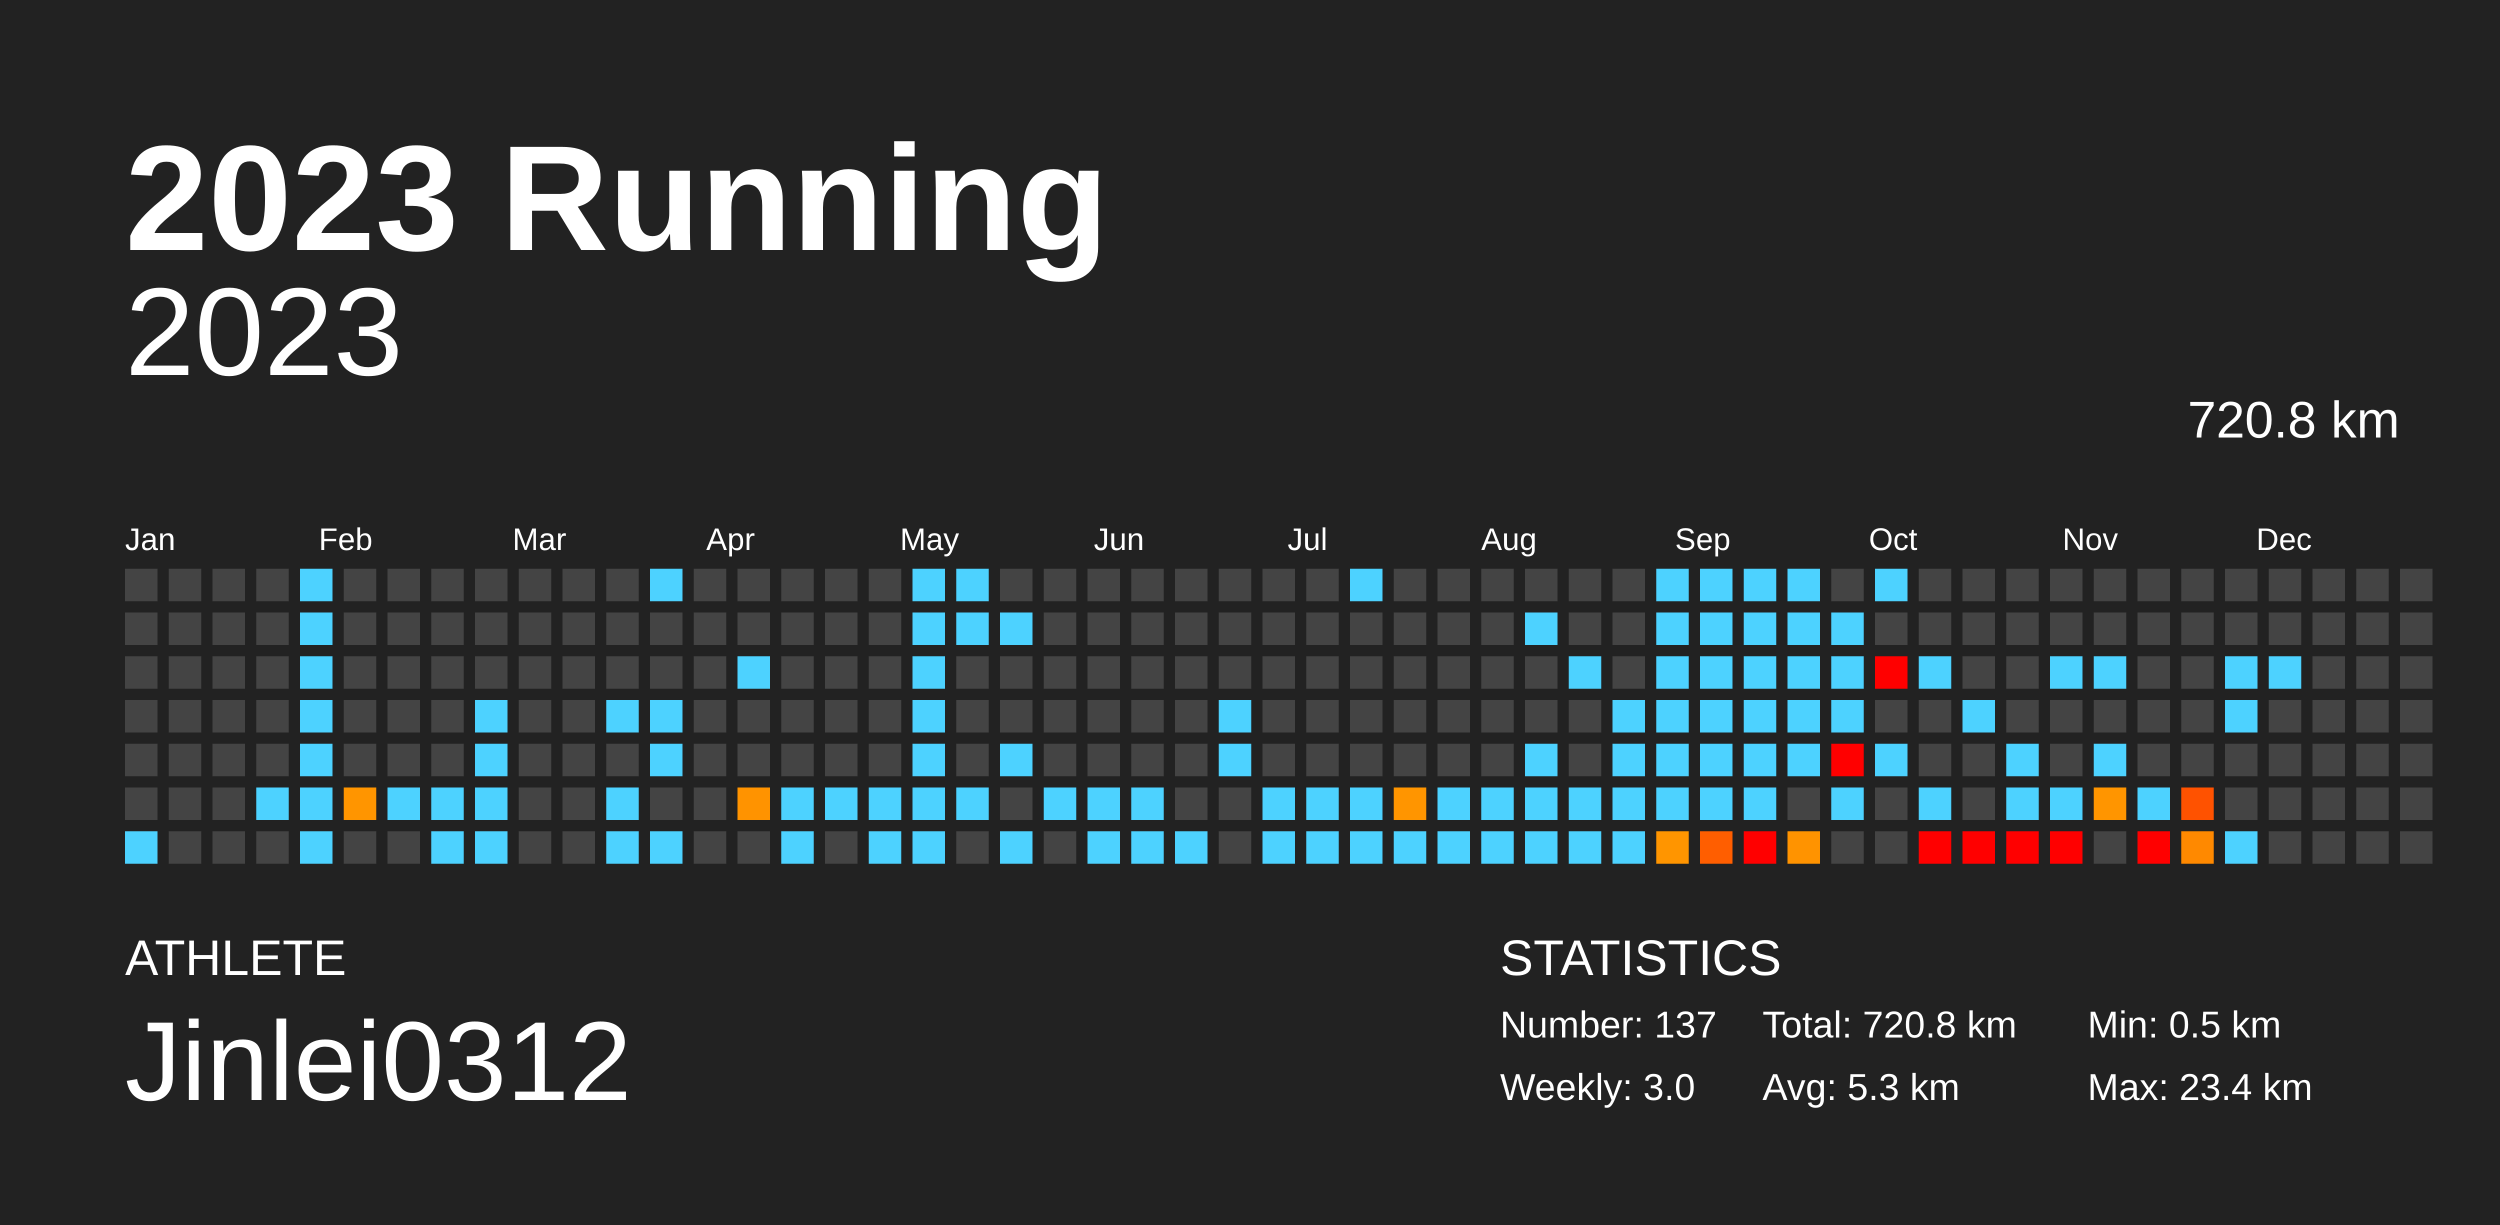
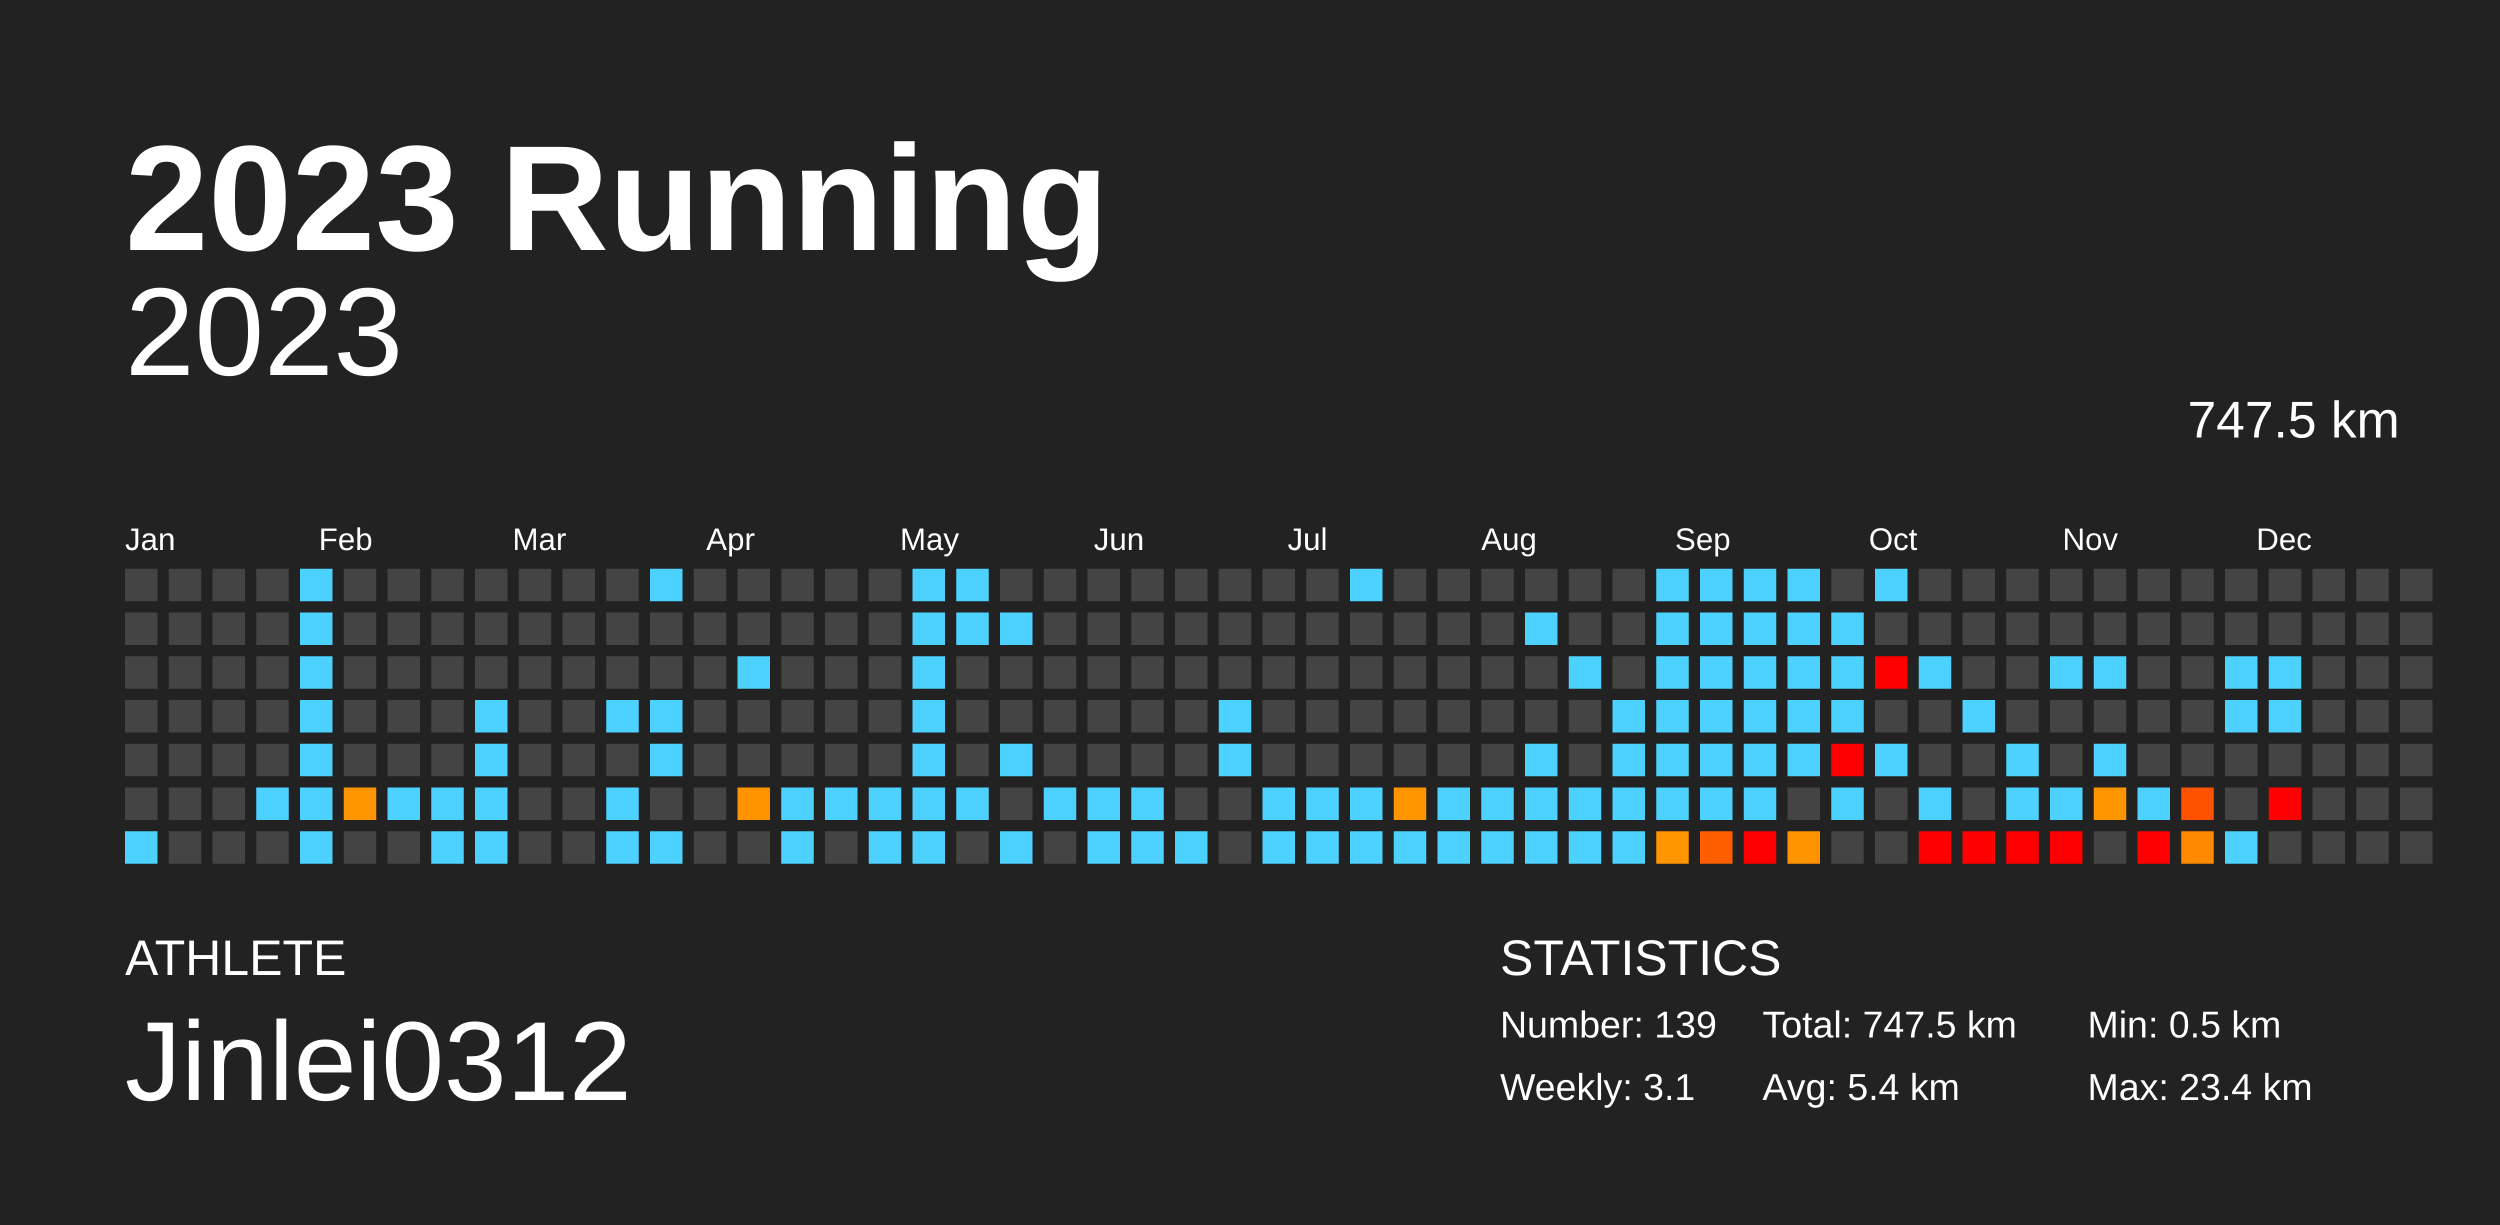
<svg xmlns="http://www.w3.org/2000/svg" baseProfile="full" height="98mm" version="1.1" viewBox="0,0,200,98" width="200mm">
  <defs />
  <rect fill="#222222" height="98" width="200" x="0" y="0" />
  <text fill="#FFFFFF" style="font-size:12px; font-family:Arial; font-weight:bold;" x="10" y="20">2023 Running</text>
  <text fill="#FFFFFF" style="font-size:4px; font-family:Arial" x="10" y="78">ATHLETE</text>
  <text fill="#FFFFFF" style="font-size:9px; font-family:Arial" x="10" y="88">Jinlei0312</text>
  <text fill="#FFFFFF" style="font-size:4px; font-family:Arial" x="120" y="78">STATISTICS</text>
-   <text fill="#FFFFFF" style="font-size:3px; font-family:Arial" x="120" y="83">Number: 137</text>
-   <text fill="#FFFFFF" style="font-size:3px; font-family:Arial" x="120" y="88">Weekly: 3.0</text>
-   <text fill="#FFFFFF" style="font-size:3px; font-family:Arial" x="141" y="83">Total: 720.8 km</text>
-   <text fill="#FFFFFF" style="font-size:3px; font-family:Arial" x="141" y="88">Avg: 5.3 km</text>
+   <text fill="#FFFFFF" style="font-size:3px; font-family:Arial" x="120" y="83">Number: 139</text>
+   <text fill="#FFFFFF" style="font-size:3px; font-family:Arial" x="120" y="88">Weekly: 3.1</text>
+   <text fill="#FFFFFF" style="font-size:3px; font-family:Arial" x="141" y="83">Total: 747.5 km</text>
+   <text fill="#FFFFFF" style="font-size:3px; font-family:Arial" x="141" y="88">Avg: 5.4 km</text>
  <text fill="#FFFFFF" style="font-size:3px; font-family:Arial" x="167" y="83">Min: 0.5 km</text>
  <text fill="#FFFFFF" style="font-size:3px; font-family:Arial" x="167" y="88">Max: 23.4 km</text>
  <text alignment-baseline="hanging" fill="#FFFFFF" style="font-size:10.0px; font-family:Arial;" x="10" y="30">2023</text>
-   <text alignment-baseline="hanging" fill="#FFFFFF" style="font-size:4.125px; font-family:Arial;" x="175" y="35">720.8 km</text>
+   <text alignment-baseline="hanging" fill="#FFFFFF" style="font-size:4.125px; font-family:Arial;" x="175" y="35">747.5 km</text>
  <text fill="#FFFFFF" style="font-size:2.5px; font-family:Arial" x="10.0" y="44">Jan</text>
  <text fill="#FFFFFF" style="font-size:2.5px; font-family:Arial" x="25.5" y="44">Feb</text>
  <text fill="#FFFFFF" style="font-size:2.5px; font-family:Arial" x="41.0" y="44">Mar</text>
  <text fill="#FFFFFF" style="font-size:2.5px; font-family:Arial" x="56.5" y="44">Apr</text>
  <text fill="#FFFFFF" style="font-size:2.5px; font-family:Arial" x="72.0" y="44">May</text>
  <text fill="#FFFFFF" style="font-size:2.5px; font-family:Arial" x="87.5" y="44">Jun</text>
  <text fill="#FFFFFF" style="font-size:2.5px; font-family:Arial" x="103.0" y="44">Jul</text>
  <text fill="#FFFFFF" style="font-size:2.5px; font-family:Arial" x="118.5" y="44">Aug</text>
  <text fill="#FFFFFF" style="font-size:2.5px; font-family:Arial" x="134.0" y="44">Sep</text>
  <text fill="#FFFFFF" style="font-size:2.5px; font-family:Arial" x="149.5" y="44">Oct</text>
  <text fill="#FFFFFF" style="font-size:2.5px; font-family:Arial" x="165.0" y="44">Nov</text>
  <text fill="#FFFFFF" style="font-size:2.5px; font-family:Arial" x="180.5" y="44">Dec</text>
  <rect fill="#444444" height="2.6" width="2.6" x="10.0" y="45.5" />
  <rect fill="#444444" height="2.6" width="2.6" x="10.0" y="49.0" />
  <rect fill="#444444" height="2.6" width="2.6" x="10.0" y="52.5" />
  <rect fill="#444444" height="2.6" width="2.6" x="10.0" y="56.0" />
  <rect fill="#444444" height="2.6" width="2.6" x="10.0" y="59.5" />
  <rect fill="#444444" height="2.6" width="2.6" x="10.0" y="63.0" />
  <rect fill="#4dd2ff" height="2.6" width="2.6" x="10.0" y="66.5" />
  <rect fill="#444444" height="2.6" width="2.6" x="13.5" y="45.5" />
  <rect fill="#444444" height="2.6" width="2.6" x="13.5" y="49.0" />
  <rect fill="#444444" height="2.6" width="2.6" x="13.5" y="52.5" />
  <rect fill="#444444" height="2.6" width="2.6" x="13.5" y="56.0" />
  <rect fill="#444444" height="2.6" width="2.6" x="13.5" y="59.5" />
  <rect fill="#444444" height="2.6" width="2.6" x="13.5" y="63.0" />
  <rect fill="#444444" height="2.6" width="2.6" x="13.5" y="66.5" />
  <rect fill="#444444" height="2.6" width="2.6" x="17.0" y="45.5" />
  <rect fill="#444444" height="2.6" width="2.6" x="17.0" y="49.0" />
  <rect fill="#444444" height="2.6" width="2.6" x="17.0" y="52.5" />
  <rect fill="#444444" height="2.6" width="2.6" x="17.0" y="56.0" />
  <rect fill="#444444" height="2.6" width="2.6" x="17.0" y="59.5" />
  <rect fill="#444444" height="2.6" width="2.6" x="17.0" y="63.0" />
  <rect fill="#444444" height="2.6" width="2.6" x="17.0" y="66.5" />
  <rect fill="#444444" height="2.6" width="2.6" x="20.5" y="45.5" />
  <rect fill="#444444" height="2.6" width="2.6" x="20.5" y="49.0" />
  <rect fill="#444444" height="2.6" width="2.6" x="20.5" y="52.5" />
  <rect fill="#444444" height="2.6" width="2.6" x="20.5" y="56.0" />
  <rect fill="#444444" height="2.6" width="2.6" x="20.5" y="59.5" />
  <rect fill="#4dd2ff" height="2.6" width="2.6" x="20.5" y="63.0" />
  <rect fill="#444444" height="2.6" width="2.6" x="20.5" y="66.5" />
  <rect fill="#4dd2ff" height="2.6" width="2.6" x="24.0" y="45.5" />
  <rect fill="#4dd2ff" height="2.6" width="2.6" x="24.0" y="49.0" />
  <rect fill="#4dd2ff" height="2.6" width="2.6" x="24.0" y="52.5" />
  <rect fill="#4dd2ff" height="2.6" width="2.6" x="24.0" y="56.0" />
  <rect fill="#4dd2ff" height="2.6" width="2.6" x="24.0" y="59.5" />
  <rect fill="#4dd2ff" height="2.6" width="2.6" x="24.0" y="63.0" />
  <rect fill="#4dd2ff" height="2.6" width="2.6" x="24.0" y="66.5" />
  <rect fill="#444444" height="2.6" width="2.6" x="27.5" y="45.5" />
  <rect fill="#444444" height="2.6" width="2.6" x="27.5" y="49.0" />
  <rect fill="#444444" height="2.6" width="2.6" x="27.5" y="52.5" />
  <rect fill="#444444" height="2.6" width="2.6" x="27.5" y="56.0" />
  <rect fill="#444444" height="2.6" width="2.6" x="27.5" y="59.5" />
  <rect fill="#ff9500" height="2.6" width="2.6" x="27.5" y="63.0" />
  <rect fill="#444444" height="2.6" width="2.6" x="27.5" y="66.5" />
  <rect fill="#444444" height="2.6" width="2.6" x="31.0" y="45.5" />
  <rect fill="#444444" height="2.6" width="2.6" x="31.0" y="49.0" />
  <rect fill="#444444" height="2.6" width="2.6" x="31.0" y="52.5" />
  <rect fill="#444444" height="2.6" width="2.6" x="31.0" y="56.0" />
  <rect fill="#444444" height="2.6" width="2.6" x="31.0" y="59.5" />
  <rect fill="#4dd2ff" height="2.6" width="2.6" x="31.0" y="63.0" />
  <rect fill="#444444" height="2.6" width="2.6" x="31.0" y="66.5" />
  <rect fill="#444444" height="2.6" width="2.6" x="34.5" y="45.5" />
  <rect fill="#444444" height="2.6" width="2.6" x="34.5" y="49.0" />
  <rect fill="#444444" height="2.6" width="2.6" x="34.5" y="52.5" />
  <rect fill="#444444" height="2.6" width="2.6" x="34.5" y="56.0" />
  <rect fill="#444444" height="2.6" width="2.6" x="34.5" y="59.5" />
  <rect fill="#4dd2ff" height="2.6" width="2.6" x="34.5" y="63.0" />
  <rect fill="#4dd2ff" height="2.6" width="2.6" x="34.5" y="66.5" />
  <rect fill="#444444" height="2.6" width="2.6" x="38.0" y="45.5" />
  <rect fill="#444444" height="2.6" width="2.6" x="38.0" y="49.0" />
  <rect fill="#444444" height="2.6" width="2.6" x="38.0" y="52.5" />
  <rect fill="#4dd2ff" height="2.6" width="2.6" x="38.0" y="56.0" />
  <rect fill="#4dd2ff" height="2.6" width="2.6" x="38.0" y="59.5" />
  <rect fill="#4dd2ff" height="2.6" width="2.6" x="38.0" y="63.0" />
  <rect fill="#4dd2ff" height="2.6" width="2.6" x="38.0" y="66.5" />
  <rect fill="#444444" height="2.6" width="2.6" x="41.5" y="45.5" />
  <rect fill="#444444" height="2.6" width="2.6" x="41.5" y="49.0" />
  <rect fill="#444444" height="2.6" width="2.6" x="41.5" y="52.5" />
  <rect fill="#444444" height="2.6" width="2.6" x="41.5" y="56.0" />
  <rect fill="#444444" height="2.6" width="2.6" x="41.5" y="59.5" />
  <rect fill="#444444" height="2.6" width="2.6" x="41.5" y="63.0" />
  <rect fill="#444444" height="2.6" width="2.6" x="41.5" y="66.5" />
  <rect fill="#444444" height="2.6" width="2.6" x="45.0" y="45.5" />
  <rect fill="#444444" height="2.6" width="2.6" x="45.0" y="49.0" />
  <rect fill="#444444" height="2.6" width="2.6" x="45.0" y="52.5" />
  <rect fill="#444444" height="2.6" width="2.6" x="45.0" y="56.0" />
  <rect fill="#444444" height="2.6" width="2.6" x="45.0" y="59.5" />
  <rect fill="#444444" height="2.6" width="2.6" x="45.0" y="63.0" />
  <rect fill="#444444" height="2.6" width="2.6" x="45.0" y="66.5" />
  <rect fill="#444444" height="2.6" width="2.6" x="48.5" y="45.5" />
  <rect fill="#444444" height="2.6" width="2.6" x="48.5" y="49.0" />
  <rect fill="#444444" height="2.6" width="2.6" x="48.5" y="52.5" />
  <rect fill="#4dd2ff" height="2.6" width="2.6" x="48.5" y="56.0" />
  <rect fill="#444444" height="2.6" width="2.6" x="48.5" y="59.5" />
  <rect fill="#4dd2ff" height="2.6" width="2.6" x="48.5" y="63.0" />
  <rect fill="#4dd2ff" height="2.6" width="2.6" x="48.5" y="66.5" />
  <rect fill="#4dd2ff" height="2.6" width="2.6" x="52.0" y="45.5" />
  <rect fill="#444444" height="2.6" width="2.6" x="52.0" y="49.0" />
  <rect fill="#444444" height="2.6" width="2.6" x="52.0" y="52.5" />
  <rect fill="#4dd2ff" height="2.6" width="2.6" x="52.0" y="56.0" />
  <rect fill="#4dd2ff" height="2.6" width="2.6" x="52.0" y="59.5" />
  <rect fill="#444444" height="2.6" width="2.6" x="52.0" y="63.0" />
  <rect fill="#4dd2ff" height="2.6" width="2.6" x="52.0" y="66.5" />
  <rect fill="#444444" height="2.6" width="2.6" x="55.5" y="45.5" />
  <rect fill="#444444" height="2.6" width="2.6" x="55.5" y="49.0" />
  <rect fill="#444444" height="2.6" width="2.6" x="55.5" y="52.5" />
  <rect fill="#444444" height="2.6" width="2.6" x="55.5" y="56.0" />
  <rect fill="#444444" height="2.6" width="2.6" x="55.5" y="59.5" />
  <rect fill="#444444" height="2.6" width="2.6" x="55.5" y="63.0" />
  <rect fill="#444444" height="2.6" width="2.6" x="55.5" y="66.5" />
  <rect fill="#444444" height="2.6" width="2.6" x="59.0" y="45.5" />
  <rect fill="#444444" height="2.6" width="2.6" x="59.0" y="49.0" />
  <rect fill="#4dd2ff" height="2.6" width="2.6" x="59.0" y="52.5" />
  <rect fill="#444444" height="2.6" width="2.6" x="59.0" y="56.0" />
  <rect fill="#444444" height="2.6" width="2.6" x="59.0" y="59.5" />
  <rect fill="#ff9300" height="2.6" width="2.6" x="59.0" y="63.0" />
  <rect fill="#444444" height="2.6" width="2.6" x="59.0" y="66.5" />
  <rect fill="#444444" height="2.6" width="2.6" x="62.5" y="45.5" />
  <rect fill="#444444" height="2.6" width="2.6" x="62.5" y="49.0" />
  <rect fill="#444444" height="2.6" width="2.6" x="62.5" y="52.5" />
  <rect fill="#444444" height="2.6" width="2.6" x="62.5" y="56.0" />
  <rect fill="#444444" height="2.6" width="2.6" x="62.5" y="59.5" />
  <rect fill="#4dd2ff" height="2.6" width="2.6" x="62.5" y="63.0" />
  <rect fill="#4dd2ff" height="2.6" width="2.6" x="62.5" y="66.5" />
  <rect fill="#444444" height="2.6" width="2.6" x="66.0" y="45.5" />
  <rect fill="#444444" height="2.6" width="2.6" x="66.0" y="49.0" />
  <rect fill="#444444" height="2.6" width="2.6" x="66.0" y="52.5" />
  <rect fill="#444444" height="2.6" width="2.6" x="66.0" y="56.0" />
  <rect fill="#444444" height="2.6" width="2.6" x="66.0" y="59.5" />
  <rect fill="#4dd2ff" height="2.6" width="2.6" x="66.0" y="63.0" />
  <rect fill="#444444" height="2.6" width="2.6" x="66.0" y="66.5" />
  <rect fill="#444444" height="2.6" width="2.6" x="69.5" y="45.5" />
  <rect fill="#444444" height="2.6" width="2.6" x="69.5" y="49.0" />
  <rect fill="#444444" height="2.6" width="2.6" x="69.5" y="52.5" />
  <rect fill="#444444" height="2.6" width="2.6" x="69.5" y="56.0" />
  <rect fill="#444444" height="2.6" width="2.6" x="69.5" y="59.5" />
  <rect fill="#4dd2ff" height="2.6" width="2.6" x="69.5" y="63.0" />
  <rect fill="#4dd2ff" height="2.6" width="2.6" x="69.5" y="66.5" />
  <rect fill="#4dd2ff" height="2.6" width="2.6" x="73.0" y="45.5" />
  <rect fill="#4dd2ff" height="2.6" width="2.6" x="73.0" y="49.0" />
  <rect fill="#4dd2ff" height="2.6" width="2.6" x="73.0" y="52.5" />
  <rect fill="#4dd2ff" height="2.6" width="2.6" x="73.0" y="56.0" />
  <rect fill="#4dd2ff" height="2.6" width="2.6" x="73.0" y="59.5" />
  <rect fill="#4dd2ff" height="2.6" width="2.6" x="73.0" y="63.0" />
  <rect fill="#4dd2ff" height="2.6" width="2.6" x="73.0" y="66.5" />
  <rect fill="#4dd2ff" height="2.6" width="2.6" x="76.5" y="45.5" />
  <rect fill="#4dd2ff" height="2.6" width="2.6" x="76.5" y="49.0" />
  <rect fill="#444444" height="2.6" width="2.6" x="76.5" y="52.5" />
  <rect fill="#444444" height="2.6" width="2.6" x="76.5" y="56.0" />
  <rect fill="#444444" height="2.6" width="2.6" x="76.5" y="59.5" />
  <rect fill="#4dd2ff" height="2.6" width="2.6" x="76.5" y="63.0" />
  <rect fill="#444444" height="2.6" width="2.6" x="76.5" y="66.5" />
  <rect fill="#444444" height="2.6" width="2.6" x="80.0" y="45.5" />
  <rect fill="#4dd2ff" height="2.6" width="2.6" x="80.0" y="49.0" />
  <rect fill="#444444" height="2.6" width="2.6" x="80.0" y="52.5" />
  <rect fill="#444444" height="2.6" width="2.6" x="80.0" y="56.0" />
  <rect fill="#4dd2ff" height="2.6" width="2.6" x="80.0" y="59.5" />
  <rect fill="#444444" height="2.6" width="2.6" x="80.0" y="63.0" />
  <rect fill="#4dd2ff" height="2.6" width="2.6" x="80.0" y="66.5" />
  <rect fill="#444444" height="2.6" width="2.6" x="83.5" y="45.5" />
  <rect fill="#444444" height="2.6" width="2.6" x="83.5" y="49.0" />
  <rect fill="#444444" height="2.6" width="2.6" x="83.5" y="52.5" />
  <rect fill="#444444" height="2.6" width="2.6" x="83.5" y="56.0" />
  <rect fill="#444444" height="2.6" width="2.6" x="83.5" y="59.5" />
  <rect fill="#4dd2ff" height="2.6" width="2.6" x="83.5" y="63.0" />
  <rect fill="#444444" height="2.6" width="2.6" x="83.5" y="66.5" />
  <rect fill="#444444" height="2.6" width="2.6" x="87.0" y="45.5" />
  <rect fill="#444444" height="2.6" width="2.6" x="87.0" y="49.0" />
  <rect fill="#444444" height="2.6" width="2.6" x="87.0" y="52.5" />
  <rect fill="#444444" height="2.6" width="2.6" x="87.0" y="56.0" />
  <rect fill="#444444" height="2.6" width="2.6" x="87.0" y="59.5" />
  <rect fill="#4dd2ff" height="2.6" width="2.6" x="87.0" y="63.0" />
  <rect fill="#4dd2ff" height="2.6" width="2.6" x="87.0" y="66.5" />
  <rect fill="#444444" height="2.6" width="2.6" x="90.5" y="45.5" />
  <rect fill="#444444" height="2.6" width="2.6" x="90.5" y="49.0" />
  <rect fill="#444444" height="2.6" width="2.6" x="90.5" y="52.5" />
  <rect fill="#444444" height="2.6" width="2.6" x="90.5" y="56.0" />
  <rect fill="#444444" height="2.6" width="2.6" x="90.5" y="59.5" />
  <rect fill="#4dd2ff" height="2.6" width="2.6" x="90.5" y="63.0" />
  <rect fill="#4dd2ff" height="2.6" width="2.6" x="90.5" y="66.5" />
  <rect fill="#444444" height="2.6" width="2.6" x="94.0" y="45.5" />
  <rect fill="#444444" height="2.6" width="2.6" x="94.0" y="49.0" />
  <rect fill="#444444" height="2.6" width="2.6" x="94.0" y="52.5" />
  <rect fill="#444444" height="2.6" width="2.6" x="94.0" y="56.0" />
  <rect fill="#444444" height="2.6" width="2.6" x="94.0" y="59.5" />
  <rect fill="#444444" height="2.6" width="2.6" x="94.0" y="63.0" />
  <rect fill="#4dd2ff" height="2.6" width="2.6" x="94.0" y="66.5" />
  <rect fill="#444444" height="2.6" width="2.6" x="97.5" y="45.5" />
  <rect fill="#444444" height="2.6" width="2.6" x="97.5" y="49.0" />
  <rect fill="#444444" height="2.6" width="2.6" x="97.5" y="52.5" />
  <rect fill="#4dd2ff" height="2.6" width="2.6" x="97.5" y="56.0" />
  <rect fill="#4dd2ff" height="2.6" width="2.6" x="97.5" y="59.5" />
  <rect fill="#444444" height="2.6" width="2.6" x="97.5" y="63.0" />
  <rect fill="#444444" height="2.6" width="2.6" x="97.5" y="66.5" />
  <rect fill="#444444" height="2.6" width="2.6" x="101.0" y="45.5" />
  <rect fill="#444444" height="2.6" width="2.6" x="101.0" y="49.0" />
  <rect fill="#444444" height="2.6" width="2.6" x="101.0" y="52.5" />
  <rect fill="#444444" height="2.6" width="2.6" x="101.0" y="56.0" />
  <rect fill="#444444" height="2.6" width="2.6" x="101.0" y="59.5" />
  <rect fill="#4dd2ff" height="2.6" width="2.6" x="101.0" y="63.0" />
  <rect fill="#4dd2ff" height="2.6" width="2.6" x="101.0" y="66.5" />
  <rect fill="#444444" height="2.6" width="2.6" x="104.5" y="45.5" />
  <rect fill="#444444" height="2.6" width="2.6" x="104.5" y="49.0" />
  <rect fill="#444444" height="2.6" width="2.6" x="104.5" y="52.5" />
  <rect fill="#444444" height="2.6" width="2.6" x="104.5" y="56.0" />
  <rect fill="#444444" height="2.6" width="2.6" x="104.5" y="59.5" />
  <rect fill="#4dd2ff" height="2.6" width="2.6" x="104.5" y="63.0" />
  <rect fill="#4dd2ff" height="2.6" width="2.6" x="104.5" y="66.5" />
  <rect fill="#4dd2ff" height="2.6" width="2.6" x="108.0" y="45.5" />
  <rect fill="#444444" height="2.6" width="2.6" x="108.0" y="49.0" />
  <rect fill="#444444" height="2.6" width="2.6" x="108.0" y="52.5" />
  <rect fill="#444444" height="2.6" width="2.6" x="108.0" y="56.0" />
  <rect fill="#444444" height="2.6" width="2.6" x="108.0" y="59.5" />
  <rect fill="#4dd2ff" height="2.6" width="2.6" x="108.0" y="63.0" />
  <rect fill="#4dd2ff" height="2.6" width="2.6" x="108.0" y="66.5" />
  <rect fill="#444444" height="2.6" width="2.6" x="111.5" y="45.5" />
  <rect fill="#444444" height="2.6" width="2.6" x="111.5" y="49.0" />
  <rect fill="#444444" height="2.6" width="2.6" x="111.5" y="52.5" />
  <rect fill="#444444" height="2.6" width="2.6" x="111.5" y="56.0" />
  <rect fill="#444444" height="2.6" width="2.6" x="111.5" y="59.5" />
  <rect fill="#ff9500" height="2.6" width="2.6" x="111.5" y="63.0" />
  <rect fill="#4dd2ff" height="2.6" width="2.6" x="111.5" y="66.5" />
  <rect fill="#444444" height="2.6" width="2.6" x="115.0" y="45.5" />
  <rect fill="#444444" height="2.6" width="2.6" x="115.0" y="49.0" />
  <rect fill="#444444" height="2.6" width="2.6" x="115.0" y="52.5" />
  <rect fill="#444444" height="2.6" width="2.6" x="115.0" y="56.0" />
  <rect fill="#444444" height="2.6" width="2.6" x="115.0" y="59.5" />
  <rect fill="#4dd2ff" height="2.6" width="2.6" x="115.0" y="63.0" />
  <rect fill="#4dd2ff" height="2.6" width="2.6" x="115.0" y="66.5" />
  <rect fill="#444444" height="2.6" width="2.6" x="118.5" y="45.5" />
  <rect fill="#444444" height="2.6" width="2.6" x="118.5" y="49.0" />
  <rect fill="#444444" height="2.6" width="2.6" x="118.5" y="52.5" />
  <rect fill="#444444" height="2.6" width="2.6" x="118.5" y="56.0" />
  <rect fill="#444444" height="2.6" width="2.6" x="118.5" y="59.5" />
  <rect fill="#4dd2ff" height="2.6" width="2.6" x="118.5" y="63.0" />
  <rect fill="#4dd2ff" height="2.6" width="2.6" x="118.5" y="66.5" />
  <rect fill="#444444" height="2.6" width="2.6" x="122.0" y="45.5" />
  <rect fill="#4dd2ff" height="2.6" width="2.6" x="122.0" y="49.0" />
  <rect fill="#444444" height="2.6" width="2.6" x="122.0" y="52.5" />
  <rect fill="#444444" height="2.6" width="2.6" x="122.0" y="56.0" />
  <rect fill="#4dd2ff" height="2.6" width="2.6" x="122.0" y="59.5" />
  <rect fill="#4dd2ff" height="2.6" width="2.6" x="122.0" y="63.0" />
  <rect fill="#4dd2ff" height="2.6" width="2.6" x="122.0" y="66.5" />
  <rect fill="#444444" height="2.6" width="2.6" x="125.5" y="45.5" />
  <rect fill="#444444" height="2.6" width="2.6" x="125.5" y="49.0" />
  <rect fill="#4dd2ff" height="2.6" width="2.6" x="125.5" y="52.5" />
  <rect fill="#444444" height="2.6" width="2.6" x="125.5" y="56.0" />
  <rect fill="#444444" height="2.6" width="2.6" x="125.5" y="59.5" />
  <rect fill="#4dd2ff" height="2.6" width="2.6" x="125.5" y="63.0" />
  <rect fill="#4dd2ff" height="2.6" width="2.6" x="125.5" y="66.5" />
  <rect fill="#444444" height="2.6" width="2.6" x="129.0" y="45.5" />
  <rect fill="#444444" height="2.6" width="2.6" x="129.0" y="49.0" />
  <rect fill="#444444" height="2.6" width="2.6" x="129.0" y="52.5" />
  <rect fill="#4dd2ff" height="2.6" width="2.6" x="129.0" y="56.0" />
  <rect fill="#4dd2ff" height="2.6" width="2.6" x="129.0" y="59.5" />
  <rect fill="#4dd2ff" height="2.6" width="2.6" x="129.0" y="63.0" />
  <rect fill="#4dd2ff" height="2.6" width="2.6" x="129.0" y="66.5" />
  <rect fill="#4dd2ff" height="2.6" width="2.6" x="132.5" y="45.5" />
  <rect fill="#4dd2ff" height="2.6" width="2.6" x="132.5" y="49.0" />
  <rect fill="#4dd2ff" height="2.6" width="2.6" x="132.5" y="52.5" />
  <rect fill="#4dd2ff" height="2.6" width="2.6" x="132.5" y="56.0" />
  <rect fill="#4dd2ff" height="2.6" width="2.6" x="132.5" y="59.5" />
  <rect fill="#4dd2ff" height="2.6" width="2.6" x="132.5" y="63.0" />
  <rect fill="#ff9500" height="2.6" width="2.6" x="132.5" y="66.5" />
  <rect fill="#4dd2ff" height="2.6" width="2.6" x="136.0" y="45.5" />
  <rect fill="#4dd2ff" height="2.6" width="2.6" x="136.0" y="49.0" />
  <rect fill="#4dd2ff" height="2.6" width="2.6" x="136.0" y="52.5" />
  <rect fill="#4dd2ff" height="2.6" width="2.6" x="136.0" y="56.0" />
  <rect fill="#4dd2ff" height="2.6" width="2.6" x="136.0" y="59.5" />
  <rect fill="#4dd2ff" height="2.6" width="2.6" x="136.0" y="63.0" />
  <rect fill="#ff5e00" height="2.6" width="2.6" x="136.0" y="66.5" />
  <rect fill="#4dd2ff" height="2.6" width="2.6" x="139.5" y="45.5" />
  <rect fill="#4dd2ff" height="2.6" width="2.6" x="139.5" y="49.0" />
  <rect fill="#4dd2ff" height="2.6" width="2.6" x="139.5" y="52.5" />
  <rect fill="#4dd2ff" height="2.6" width="2.6" x="139.5" y="56.0" />
  <rect fill="#4dd2ff" height="2.6" width="2.6" x="139.5" y="59.5" />
  <rect fill="#4dd2ff" height="2.6" width="2.6" x="139.5" y="63.0" />
  <rect fill="red" height="2.6" width="2.6" x="139.5" y="66.5" />
  <rect fill="#4dd2ff" height="2.6" width="2.6" x="143.0" y="45.5" />
  <rect fill="#4dd2ff" height="2.6" width="2.6" x="143.0" y="49.0" />
  <rect fill="#4dd2ff" height="2.6" width="2.6" x="143.0" y="52.5" />
  <rect fill="#4dd2ff" height="2.6" width="2.6" x="143.0" y="56.0" />
  <rect fill="#4dd2ff" height="2.6" width="2.6" x="143.0" y="59.5" />
  <rect fill="#444444" height="2.6" width="2.6" x="143.0" y="63.0" />
  <rect fill="#ff9300" height="2.6" width="2.6" x="143.0" y="66.5" />
  <rect fill="#444444" height="2.6" width="2.6" x="146.5" y="45.5" />
  <rect fill="#4dd2ff" height="2.6" width="2.6" x="146.5" y="49.0" />
  <rect fill="#4dd2ff" height="2.6" width="2.6" x="146.5" y="52.5" />
  <rect fill="#4dd2ff" height="2.6" width="2.6" x="146.5" y="56.0" />
  <rect fill="red" height="2.6" width="2.6" x="146.5" y="59.5" />
  <rect fill="#4dd2ff" height="2.6" width="2.6" x="146.5" y="63.0" />
  <rect fill="#444444" height="2.6" width="2.6" x="146.5" y="66.5" />
  <rect fill="#4dd2ff" height="2.6" width="2.6" x="150.0" y="45.5" />
  <rect fill="#444444" height="2.6" width="2.6" x="150.0" y="49.0" />
  <rect fill="red" height="2.6" width="2.6" x="150.0" y="52.5" />
  <rect fill="#444444" height="2.6" width="2.6" x="150.0" y="56.0" />
  <rect fill="#4dd2ff" height="2.6" width="2.6" x="150.0" y="59.5" />
  <rect fill="#444444" height="2.6" width="2.6" x="150.0" y="63.0" />
  <rect fill="#444444" height="2.6" width="2.6" x="150.0" y="66.5" />
  <rect fill="#444444" height="2.6" width="2.6" x="153.5" y="45.5" />
  <rect fill="#444444" height="2.6" width="2.6" x="153.5" y="49.0" />
  <rect fill="#4dd2ff" height="2.6" width="2.6" x="153.5" y="52.5" />
  <rect fill="#444444" height="2.6" width="2.6" x="153.5" y="56.0" />
  <rect fill="#444444" height="2.6" width="2.6" x="153.5" y="59.5" />
  <rect fill="#4dd2ff" height="2.6" width="2.6" x="153.5" y="63.0" />
  <rect fill="red" height="2.6" width="2.6" x="153.5" y="66.5" />
  <rect fill="#444444" height="2.6" width="2.6" x="157.0" y="45.5" />
  <rect fill="#444444" height="2.6" width="2.6" x="157.0" y="49.0" />
  <rect fill="#444444" height="2.6" width="2.6" x="157.0" y="52.5" />
  <rect fill="#4dd2ff" height="2.6" width="2.6" x="157.0" y="56.0" />
  <rect fill="#444444" height="2.6" width="2.6" x="157.0" y="59.5" />
  <rect fill="#444444" height="2.6" width="2.6" x="157.0" y="63.0" />
  <rect fill="red" height="2.6" width="2.6" x="157.0" y="66.5" />
  <rect fill="#444444" height="2.6" width="2.6" x="160.5" y="45.5" />
  <rect fill="#444444" height="2.6" width="2.6" x="160.5" y="49.0" />
  <rect fill="#444444" height="2.6" width="2.6" x="160.5" y="52.5" />
  <rect fill="#444444" height="2.6" width="2.6" x="160.5" y="56.0" />
  <rect fill="#4dd2ff" height="2.6" width="2.6" x="160.5" y="59.5" />
  <rect fill="#4dd2ff" height="2.6" width="2.6" x="160.5" y="63.0" />
  <rect fill="red" height="2.6" width="2.6" x="160.5" y="66.5" />
  <rect fill="#444444" height="2.6" width="2.6" x="164.0" y="45.5" />
  <rect fill="#444444" height="2.6" width="2.6" x="164.0" y="49.0" />
  <rect fill="#4dd2ff" height="2.6" width="2.6" x="164.0" y="52.5" />
  <rect fill="#444444" height="2.6" width="2.6" x="164.0" y="56.0" />
  <rect fill="#444444" height="2.6" width="2.6" x="164.0" y="59.5" />
  <rect fill="#4dd2ff" height="2.6" width="2.6" x="164.0" y="63.0" />
  <rect fill="red" height="2.6" width="2.6" x="164.0" y="66.5" />
  <rect fill="#444444" height="2.6" width="2.6" x="167.5" y="45.5" />
  <rect fill="#444444" height="2.6" width="2.6" x="167.5" y="49.0" />
  <rect fill="#4dd2ff" height="2.6" width="2.6" x="167.5" y="52.5" />
  <rect fill="#444444" height="2.6" width="2.6" x="167.5" y="56.0" />
  <rect fill="#4dd2ff" height="2.6" width="2.6" x="167.5" y="59.5" />
  <rect fill="#ff9500" height="2.6" width="2.6" x="167.5" y="63.0" />
  <rect fill="#444444" height="2.6" width="2.6" x="167.5" y="66.5" />
  <rect fill="#444444" height="2.6" width="2.6" x="171.0" y="45.5" />
  <rect fill="#444444" height="2.6" width="2.6" x="171.0" y="49.0" />
  <rect fill="#444444" height="2.6" width="2.6" x="171.0" y="52.5" />
  <rect fill="#444444" height="2.6" width="2.6" x="171.0" y="56.0" />
  <rect fill="#444444" height="2.6" width="2.6" x="171.0" y="59.5" />
  <rect fill="#4dd2ff" height="2.6" width="2.6" x="171.0" y="63.0" />
  <rect fill="red" height="2.6" width="2.6" x="171.0" y="66.5" />
  <rect fill="#444444" height="2.6" width="2.6" x="174.5" y="45.5" />
  <rect fill="#444444" height="2.6" width="2.6" x="174.5" y="49.0" />
  <rect fill="#444444" height="2.6" width="2.6" x="174.5" y="52.5" />
  <rect fill="#444444" height="2.6" width="2.6" x="174.5" y="56.0" />
  <rect fill="#444444" height="2.6" width="2.6" x="174.5" y="59.5" />
  <rect fill="#ff5200" height="2.6" width="2.6" x="174.5" y="63.0" />
  <rect fill="#ff8900" height="2.6" width="2.6" x="174.5" y="66.5" />
  <rect fill="#444444" height="2.6" width="2.6" x="178.0" y="45.5" />
  <rect fill="#444444" height="2.6" width="2.6" x="178.0" y="49.0" />
  <rect fill="#4dd2ff" height="2.6" width="2.6" x="178.0" y="52.5" />
  <rect fill="#4dd2ff" height="2.6" width="2.6" x="178.0" y="56.0" />
  <rect fill="#444444" height="2.6" width="2.6" x="178.0" y="59.5" />
  <rect fill="#444444" height="2.6" width="2.6" x="178.0" y="63.0" />
  <rect fill="#4dd2ff" height="2.6" width="2.6" x="178.0" y="66.5" />
  <rect fill="#444444" height="2.6" width="2.6" x="181.5" y="45.5" />
  <rect fill="#444444" height="2.6" width="2.6" x="181.5" y="49.0" />
  <rect fill="#4dd2ff" height="2.6" width="2.6" x="181.5" y="52.5" />
-   <rect fill="#444444" height="2.6" width="2.6" x="181.5" y="56.0" />
+   <rect fill="#4dd2ff" height="2.6" width="2.6" x="181.5" y="56.0" />
  <rect fill="#444444" height="2.6" width="2.6" x="181.5" y="59.5" />
-   <rect fill="#444444" height="2.6" width="2.6" x="181.5" y="63.0" />
+   <rect fill="red" height="2.6" width="2.6" x="181.5" y="63.0" />
  <rect fill="#444444" height="2.6" width="2.6" x="181.5" y="66.5" />
  <rect fill="#444444" height="2.6" width="2.6" x="185.0" y="45.5" />
  <rect fill="#444444" height="2.6" width="2.6" x="185.0" y="49.0" />
  <rect fill="#444444" height="2.6" width="2.6" x="185.0" y="52.5" />
  <rect fill="#444444" height="2.6" width="2.6" x="185.0" y="56.0" />
  <rect fill="#444444" height="2.6" width="2.6" x="185.0" y="59.5" />
  <rect fill="#444444" height="2.6" width="2.6" x="185.0" y="63.0" />
  <rect fill="#444444" height="2.6" width="2.6" x="185.0" y="66.5" />
  <rect fill="#444444" height="2.6" width="2.6" x="188.5" y="45.5" />
  <rect fill="#444444" height="2.6" width="2.6" x="188.5" y="49.0" />
  <rect fill="#444444" height="2.6" width="2.6" x="188.5" y="52.5" />
  <rect fill="#444444" height="2.6" width="2.6" x="188.5" y="56.0" />
  <rect fill="#444444" height="2.6" width="2.6" x="188.5" y="59.5" />
  <rect fill="#444444" height="2.6" width="2.6" x="188.5" y="63.0" />
  <rect fill="#444444" height="2.6" width="2.6" x="188.5" y="66.5" />
  <rect fill="#444444" height="2.6" width="2.6" x="192.0" y="45.5" />
  <rect fill="#444444" height="2.6" width="2.6" x="192.0" y="49.0" />
  <rect fill="#444444" height="2.6" width="2.6" x="192.0" y="52.5" />
  <rect fill="#444444" height="2.6" width="2.6" x="192.0" y="56.0" />
  <rect fill="#444444" height="2.6" width="2.6" x="192.0" y="59.5" />
  <rect fill="#444444" height="2.6" width="2.6" x="192.0" y="63.0" />
  <rect fill="#444444" height="2.6" width="2.6" x="192.0" y="66.5" />
</svg>
